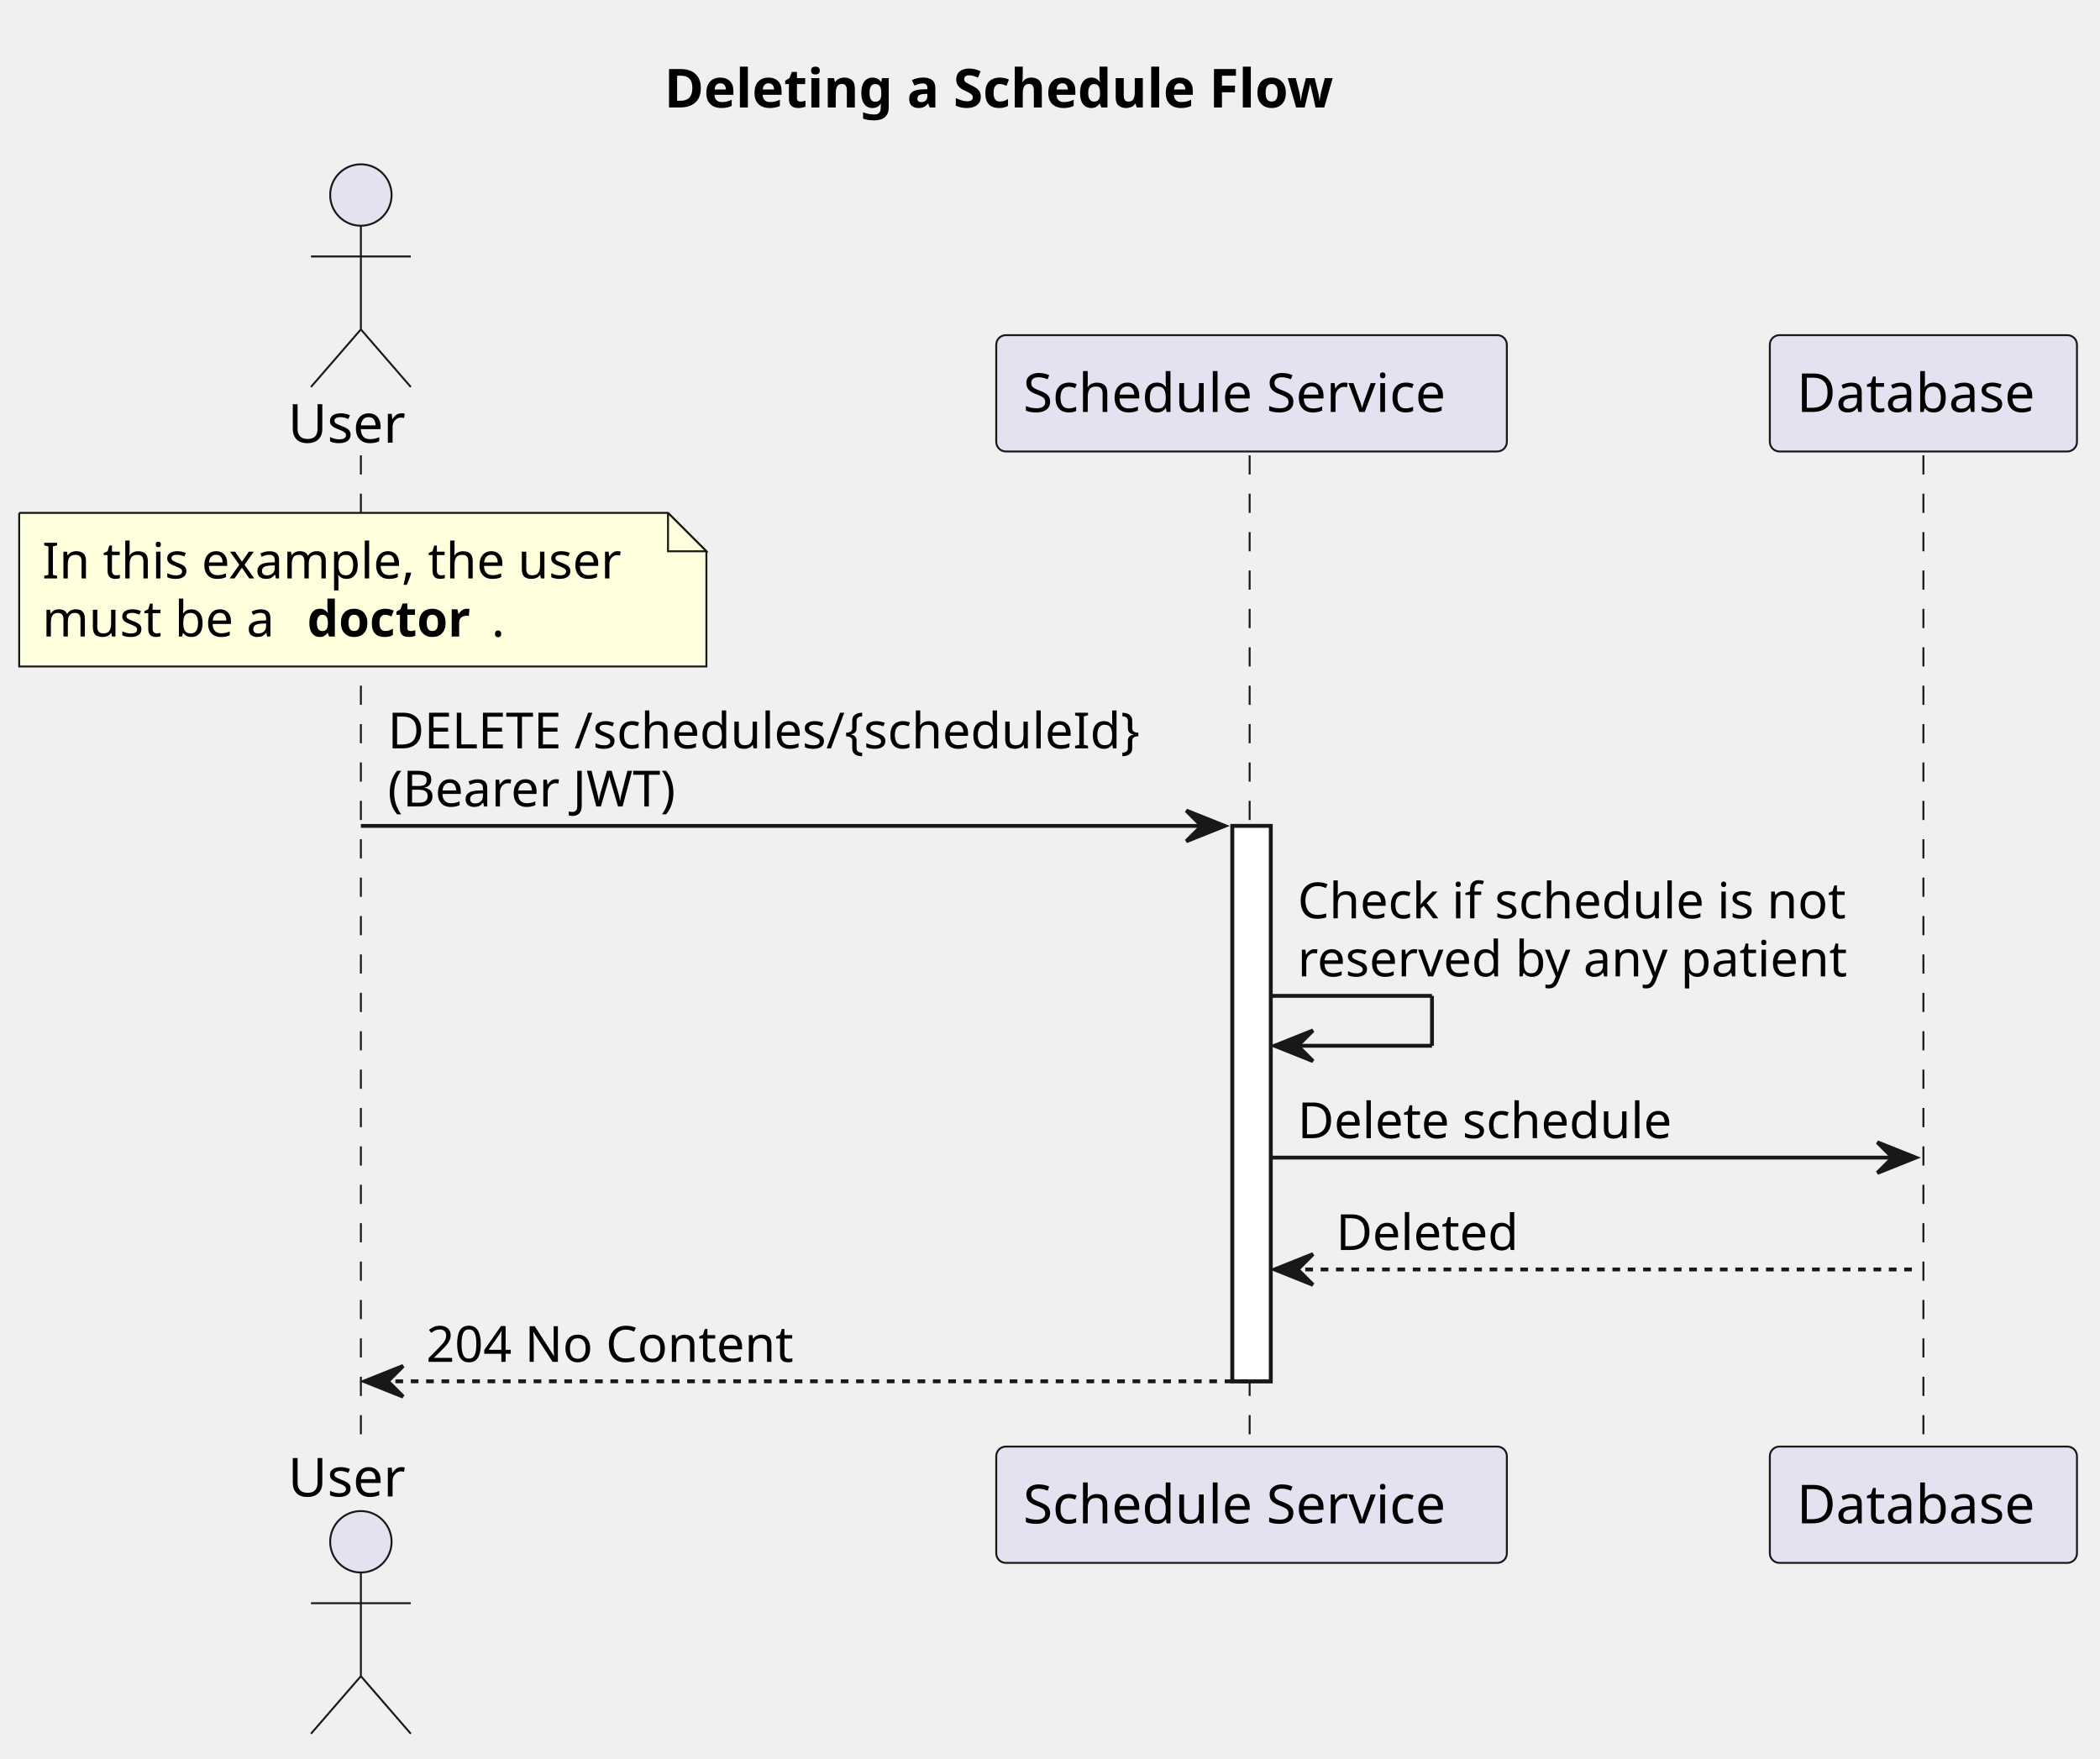
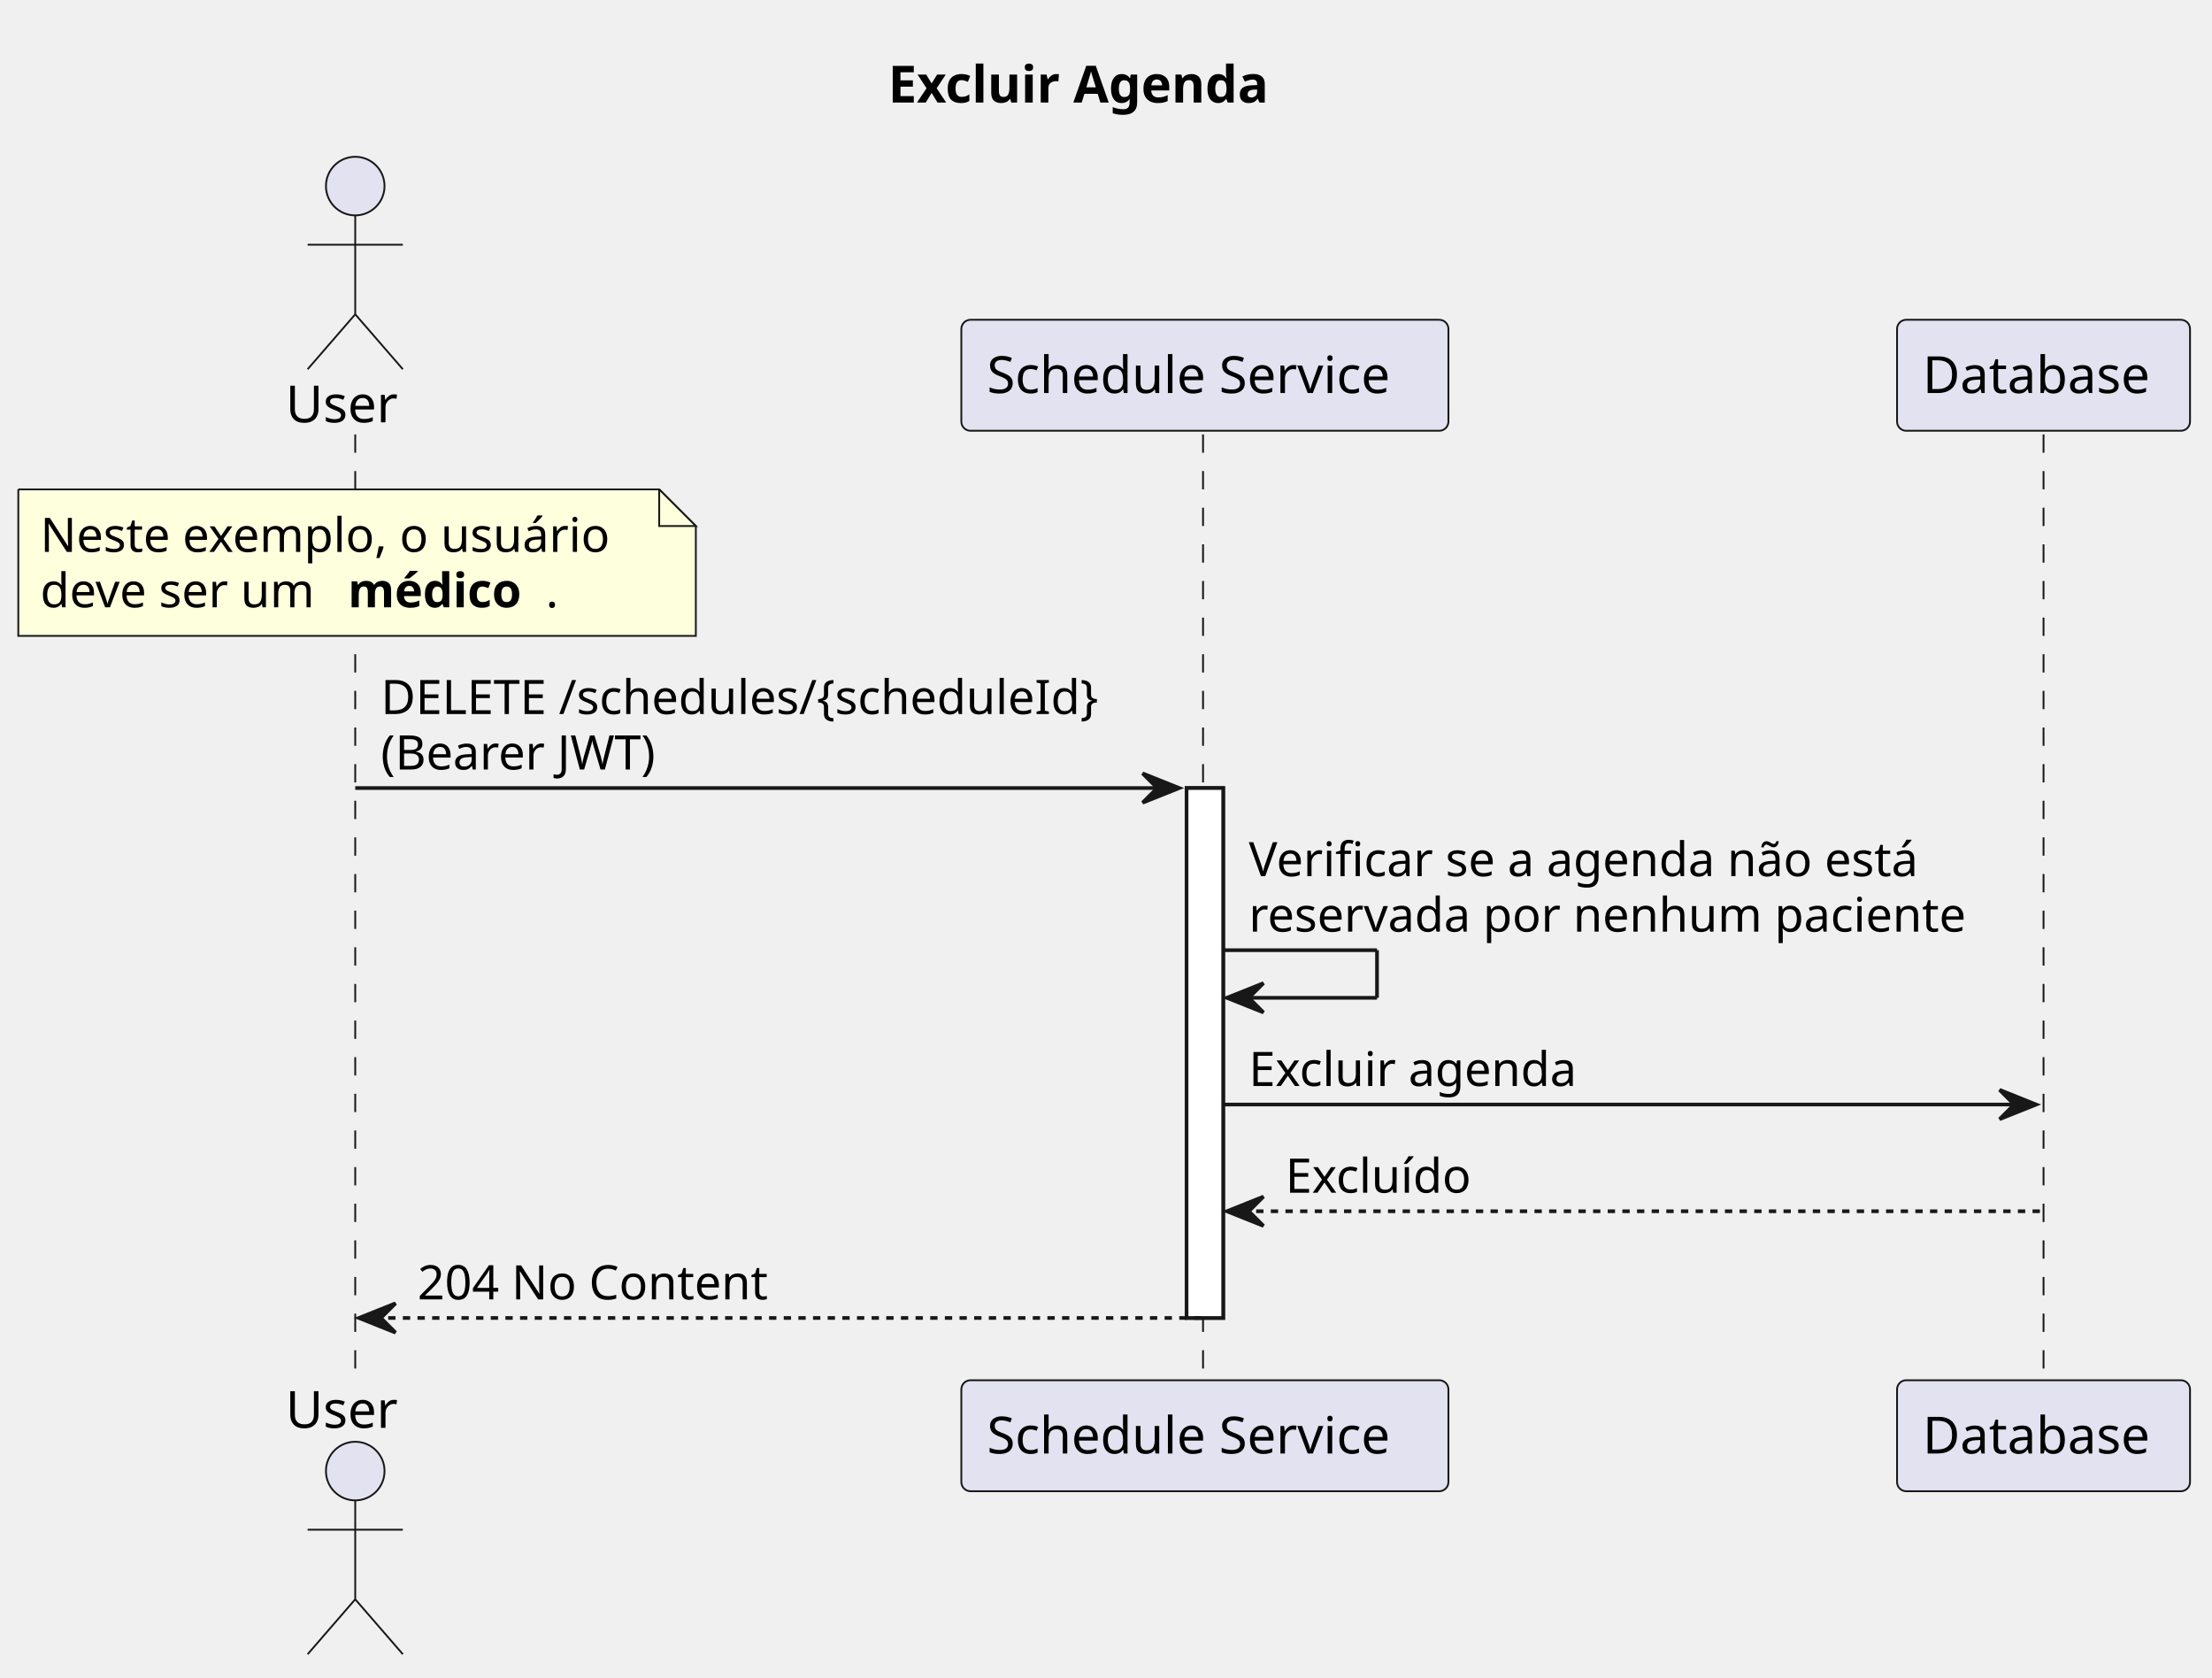
- <svg xmlns="http://www.w3.org/2000/svg" contentStyleType="text/css" height="458px" preserveAspectRatio="none" style="width:547px;height:458px;background:#FFFFFF;" version="1.1" viewBox="0 0 547 458" width="547px" zoomAndPan="magnify">
+ <svg xmlns="http://www.w3.org/2000/svg" contentStyleType="text/css" height="458px" preserveAspectRatio="none" style="width:604px;height:458px;background:#FFFFFF;" version="1.1" viewBox="0 0 604 458" width="604px" zoomAndPan="magnify">
  <defs />
  <g>
-     <text fill="#000000" font-family="sans-serif" font-size="14" font-weight="bold" lengthAdjust="spacing" textLength="199" x="173" y="27.995">Deleting a Schedule Flow</text>
-     <rect fill="#FFFFFF" height="144.664" style="stroke:#181818;stroke-width:1.0;" width="10" x="321" y="215.125" />
-     <line style="stroke:#181818;stroke-width:0.5;stroke-dasharray:5.0,5.0;" x1="94" x2="94" y1="118.594" y2="377.789" />
-     <line style="stroke:#181818;stroke-width:0.5;stroke-dasharray:5.0,5.0;" x1="325.5" x2="325.5" y1="118.594" y2="377.789" />
-     <line style="stroke:#181818;stroke-width:0.5;stroke-dasharray:5.0,5.0;" x1="501" x2="501" y1="118.594" y2="377.789" />
-     <text fill="#000000" font-family="sans-serif" font-size="14" lengthAdjust="spacing" textLength="32" x="75" y="115.292">User</text>
-     <ellipse cx="94" cy="50.797" fill="#E2E2F0" rx="8" ry="8" style="stroke:#181818;stroke-width:0.5;" />
-     <path d="M94,58.797 L94,85.797 M81,66.797 L107,66.797 M94,85.797 L81,100.797 M94,85.797 L107,100.797 " fill="none" style="stroke:#181818;stroke-width:0.5;" />
-     <text fill="#000000" font-family="sans-serif" font-size="14" lengthAdjust="spacing" textLength="32" x="75" y="389.784">User</text>
-     <ellipse cx="94" cy="401.586" fill="#E2E2F0" rx="8" ry="8" style="stroke:#181818;stroke-width:0.5;" />
-     <path d="M94,409.586 L94,436.586 M81,417.586 L107,417.586 M94,436.586 L81,451.586 M94,436.586 L107,451.586 " fill="none" style="stroke:#181818;stroke-width:0.5;" />
-     <rect fill="#E2E2F0" height="30.297" rx="2.5" ry="2.5" style="stroke:#181818;stroke-width:0.5;" width="133" x="259.5" y="87.297" />
-     <text fill="#000000" font-family="sans-serif" font-size="14" lengthAdjust="spacing" textLength="119" x="266.5" y="107.292">Schedule Service</text>
-     <rect fill="#E2E2F0" height="30.297" rx="2.5" ry="2.5" style="stroke:#181818;stroke-width:0.5;" width="133" x="259.5" y="376.789" />
-     <text fill="#000000" font-family="sans-serif" font-size="14" lengthAdjust="spacing" textLength="119" x="266.5" y="396.784">Schedule Service</text>
-     <rect fill="#E2E2F0" height="30.297" rx="2.5" ry="2.5" style="stroke:#181818;stroke-width:0.5;" width="80" x="461" y="87.297" />
-     <text fill="#000000" font-family="sans-serif" font-size="14" lengthAdjust="spacing" textLength="66" x="468" y="107.292">Database</text>
-     <rect fill="#E2E2F0" height="30.297" rx="2.5" ry="2.5" style="stroke:#181818;stroke-width:0.5;" width="80" x="461" y="376.789" />
-     <text fill="#000000" font-family="sans-serif" font-size="14" lengthAdjust="spacing" textLength="66" x="468" y="396.784">Database</text>
-     <rect fill="#FFFFFF" height="144.664" style="stroke:#181818;stroke-width:1.0;" width="10" x="321" y="215.125" />
-     <path d="M5,133.594 L5,173.594 L184,173.594 L184,143.594 L174,133.594 L5,133.594 " fill="#FEFFDD" style="stroke:#181818;stroke-width:0.5;" />
-     <path d="M174,133.594 L174,143.594 L184,143.594 L174,133.594 " fill="#FEFFDD" style="stroke:#181818;stroke-width:0.5;" />
-     <text fill="#000000" font-family="sans-serif" font-size="13" lengthAdjust="spacing" textLength="158" x="11" y="150.661">In this example, the user</text>
-     <text fill="#000000" font-family="sans-serif" font-size="13" lengthAdjust="spacing" textLength="65" x="11" y="165.793">must be a</text>
-     <text fill="#000000" font-family="sans-serif" font-size="13" font-weight="bold" lengthAdjust="spacing" textLength="48" x="80" y="165.793">doctor</text>
-     <text fill="#000000" font-family="sans-serif" font-size="13" lengthAdjust="spacing" textLength="4" x="128" y="165.793">.</text>
-     <polygon fill="#181818" points="309,211.125,319,215.125,309,219.125,313,215.125" style="stroke:#181818;stroke-width:1.0;" />
-     <line style="stroke:#181818;stroke-width:1.0;" x1="94" x2="315" y1="215.125" y2="215.125" />
-     <text fill="#000000" font-family="sans-serif" font-size="13" lengthAdjust="spacing" textLength="208" x="101" y="194.926">DELETE /schedules/{scheduleId}</text>
-     <text fill="#000000" font-family="sans-serif" font-size="13" lengthAdjust="spacing" textLength="78" x="101" y="210.059">(Bearer JWT)</text>
-     <line style="stroke:#181818;stroke-width:1.0;" x1="331" x2="373" y1="259.391" y2="259.391" />
-     <line style="stroke:#181818;stroke-width:1.0;" x1="373" x2="373" y1="259.391" y2="272.391" />
-     <line style="stroke:#181818;stroke-width:1.0;" x1="332" x2="373" y1="272.391" y2="272.391" />
-     <polygon fill="#181818" points="342,268.391,332,272.391,342,276.391,338,272.391" style="stroke:#181818;stroke-width:1.0;" />
-     <text fill="#000000" font-family="sans-serif" font-size="13" lengthAdjust="spacing" textLength="150" x="338" y="239.192">Check if schedule is not</text>
-     <text fill="#000000" font-family="sans-serif" font-size="13" lengthAdjust="spacing" textLength="151" x="338" y="254.325">reserved by any patient</text>
-     <polygon fill="#181818" points="489,297.523,499,301.523,489,305.523,493,301.523" style="stroke:#181818;stroke-width:1.0;" />
-     <line style="stroke:#181818;stroke-width:1.0;" x1="331" x2="495" y1="301.523" y2="301.523" />
-     <text fill="#000000" font-family="sans-serif" font-size="13" lengthAdjust="spacing" textLength="103" x="338" y="296.457">Delete schedule</text>
-     <polygon fill="#181818" points="342,326.656,332,330.656,342,334.656,338,330.656" style="stroke:#181818;stroke-width:1.0;" />
-     <line style="stroke:#181818;stroke-width:1.0;stroke-dasharray:2.0,2.0;" x1="336" x2="500" y1="330.656" y2="330.656" />
-     <text fill="#000000" font-family="sans-serif" font-size="13" lengthAdjust="spacing" textLength="50" x="348" y="325.59">Deleted</text>
-     <polygon fill="#181818" points="105,355.789,95,359.789,105,363.789,101,359.789" style="stroke:#181818;stroke-width:1.0;" />
-     <line style="stroke:#181818;stroke-width:1.0;stroke-dasharray:2.0,2.0;" x1="99" x2="325" y1="359.789" y2="359.789" />
-     <text fill="#000000" font-family="sans-serif" font-size="13" lengthAdjust="spacing" textLength="101" x="111" y="354.723">204 No Content</text>
+     <text fill="#000000" font-family="sans-serif" font-size="14" font-weight="bold" lengthAdjust="spacing" textLength="117" x="242.5" y="27.995">Excluir Agenda</text>
+     <rect fill="#FFFFFF" height="144.664" style="stroke:#181818;stroke-width:1.0;" width="10" x="324" y="215.125" />
+     <line style="stroke:#181818;stroke-width:0.5;stroke-dasharray:5.0,5.0;" x1="97" x2="97" y1="118.594" y2="377.789" />
+     <line style="stroke:#181818;stroke-width:0.5;stroke-dasharray:5.0,5.0;" x1="328.5" x2="328.5" y1="118.594" y2="377.789" />
+     <line style="stroke:#181818;stroke-width:0.5;stroke-dasharray:5.0,5.0;" x1="558" x2="558" y1="118.594" y2="377.789" />
+     <text fill="#000000" font-family="sans-serif" font-size="14" lengthAdjust="spacing" textLength="32" x="78" y="115.292">User</text>
+     <ellipse cx="97" cy="50.797" fill="#E2E2F0" rx="8" ry="8" style="stroke:#181818;stroke-width:0.5;" />
+     <path d="M97,58.797 L97,85.797 M84,66.797 L110,66.797 M97,85.797 L84,100.797 M97,85.797 L110,100.797 " fill="none" style="stroke:#181818;stroke-width:0.5;" />
+     <text fill="#000000" font-family="sans-serif" font-size="14" lengthAdjust="spacing" textLength="32" x="78" y="389.784">User</text>
+     <ellipse cx="97" cy="401.586" fill="#E2E2F0" rx="8" ry="8" style="stroke:#181818;stroke-width:0.5;" />
+     <path d="M97,409.586 L97,436.586 M84,417.586 L110,417.586 M97,436.586 L84,451.586 M97,436.586 L110,451.586 " fill="none" style="stroke:#181818;stroke-width:0.5;" />
+     <rect fill="#E2E2F0" height="30.297" rx="2.5" ry="2.5" style="stroke:#181818;stroke-width:0.5;" width="133" x="262.5" y="87.297" />
+     <text fill="#000000" font-family="sans-serif" font-size="14" lengthAdjust="spacing" textLength="119" x="269.5" y="107.292">Schedule Service</text>
+     <rect fill="#E2E2F0" height="30.297" rx="2.5" ry="2.5" style="stroke:#181818;stroke-width:0.5;" width="133" x="262.5" y="376.789" />
+     <text fill="#000000" font-family="sans-serif" font-size="14" lengthAdjust="spacing" textLength="119" x="269.5" y="396.784">Schedule Service</text>
+     <rect fill="#E2E2F0" height="30.297" rx="2.5" ry="2.5" style="stroke:#181818;stroke-width:0.5;" width="80" x="518" y="87.297" />
+     <text fill="#000000" font-family="sans-serif" font-size="14" lengthAdjust="spacing" textLength="66" x="525" y="107.292">Database</text>
+     <rect fill="#E2E2F0" height="30.297" rx="2.5" ry="2.5" style="stroke:#181818;stroke-width:0.5;" width="80" x="518" y="376.789" />
+     <text fill="#000000" font-family="sans-serif" font-size="14" lengthAdjust="spacing" textLength="66" x="525" y="396.784">Database</text>
+     <rect fill="#FFFFFF" height="144.664" style="stroke:#181818;stroke-width:1.0;" width="10" x="324" y="215.125" />
+     <path d="M5,133.594 L5,173.594 L190,173.594 L190,143.594 L180,133.594 L5,133.594 " fill="#FEFFDD" style="stroke:#181818;stroke-width:0.5;" />
+     <path d="M180,133.594 L180,143.594 L190,143.594 L180,133.594 " fill="#FEFFDD" style="stroke:#181818;stroke-width:0.5;" />
+     <text fill="#000000" font-family="sans-serif" font-size="13" lengthAdjust="spacing" textLength="164" x="11" y="150.661">Neste exemplo, o usuário</text>
+     <text fill="#000000" font-family="sans-serif" font-size="13" lengthAdjust="spacing" textLength="80" x="11" y="165.793">deve ser um</text>
+     <text fill="#000000" font-family="sans-serif" font-size="13" font-weight="bold" lengthAdjust="spacing" textLength="54" x="95" y="165.793">médico</text>
+     <text fill="#000000" font-family="sans-serif" font-size="13" lengthAdjust="spacing" textLength="4" x="149" y="165.793">.</text>
+     <polygon fill="#181818" points="312,211.125,322,215.125,312,219.125,316,215.125" style="stroke:#181818;stroke-width:1.0;" />
+     <line style="stroke:#181818;stroke-width:1.0;" x1="97" x2="318" y1="215.125" y2="215.125" />
+     <text fill="#000000" font-family="sans-serif" font-size="13" lengthAdjust="spacing" textLength="208" x="104" y="194.926">DELETE /schedules/{scheduleId}</text>
+     <text fill="#000000" font-family="sans-serif" font-size="13" lengthAdjust="spacing" textLength="78" x="104" y="210.059">(Bearer JWT)</text>
+     <line style="stroke:#181818;stroke-width:1.0;" x1="334" x2="376" y1="259.391" y2="259.391" />
+     <line style="stroke:#181818;stroke-width:1.0;" x1="376" x2="376" y1="259.391" y2="272.391" />
+     <line style="stroke:#181818;stroke-width:1.0;" x1="335" x2="376" y1="272.391" y2="272.391" />
+     <polygon fill="#181818" points="345,268.391,335,272.391,345,276.391,341,272.391" style="stroke:#181818;stroke-width:1.0;" />
+     <text fill="#000000" font-family="sans-serif" font-size="13" lengthAdjust="spacing" textLength="195" x="341" y="239.192">Verificar se a agenda não está</text>
+     <text fill="#000000" font-family="sans-serif" font-size="13" lengthAdjust="spacing" textLength="205" x="341" y="254.325">reservada por nenhum paciente</text>
+     <polygon fill="#181818" points="546,297.523,556,301.523,546,305.523,550,301.523" style="stroke:#181818;stroke-width:1.0;" />
+     <line style="stroke:#181818;stroke-width:1.0;" x1="334" x2="552" y1="301.523" y2="301.523" />
+     <text fill="#000000" font-family="sans-serif" font-size="13" lengthAdjust="spacing" textLength="93" x="341" y="296.457">Excluir agenda</text>
+     <polygon fill="#181818" points="345,326.656,335,330.656,345,334.656,341,330.656" style="stroke:#181818;stroke-width:1.0;" />
+     <line style="stroke:#181818;stroke-width:1.0;stroke-dasharray:2.0,2.0;" x1="339" x2="557" y1="330.656" y2="330.656" />
+     <text fill="#000000" font-family="sans-serif" font-size="13" lengthAdjust="spacing" textLength="52" x="351" y="325.59">Excluído</text>
+     <polygon fill="#181818" points="108,355.789,98,359.789,108,363.789,104,359.789" style="stroke:#181818;stroke-width:1.0;" />
+     <line style="stroke:#181818;stroke-width:1.0;stroke-dasharray:2.0,2.0;" x1="102" x2="328" y1="359.789" y2="359.789" />
+     <text fill="#000000" font-family="sans-serif" font-size="13" lengthAdjust="spacing" textLength="101" x="114" y="354.723">204 No Content</text>
  </g>
</svg>
